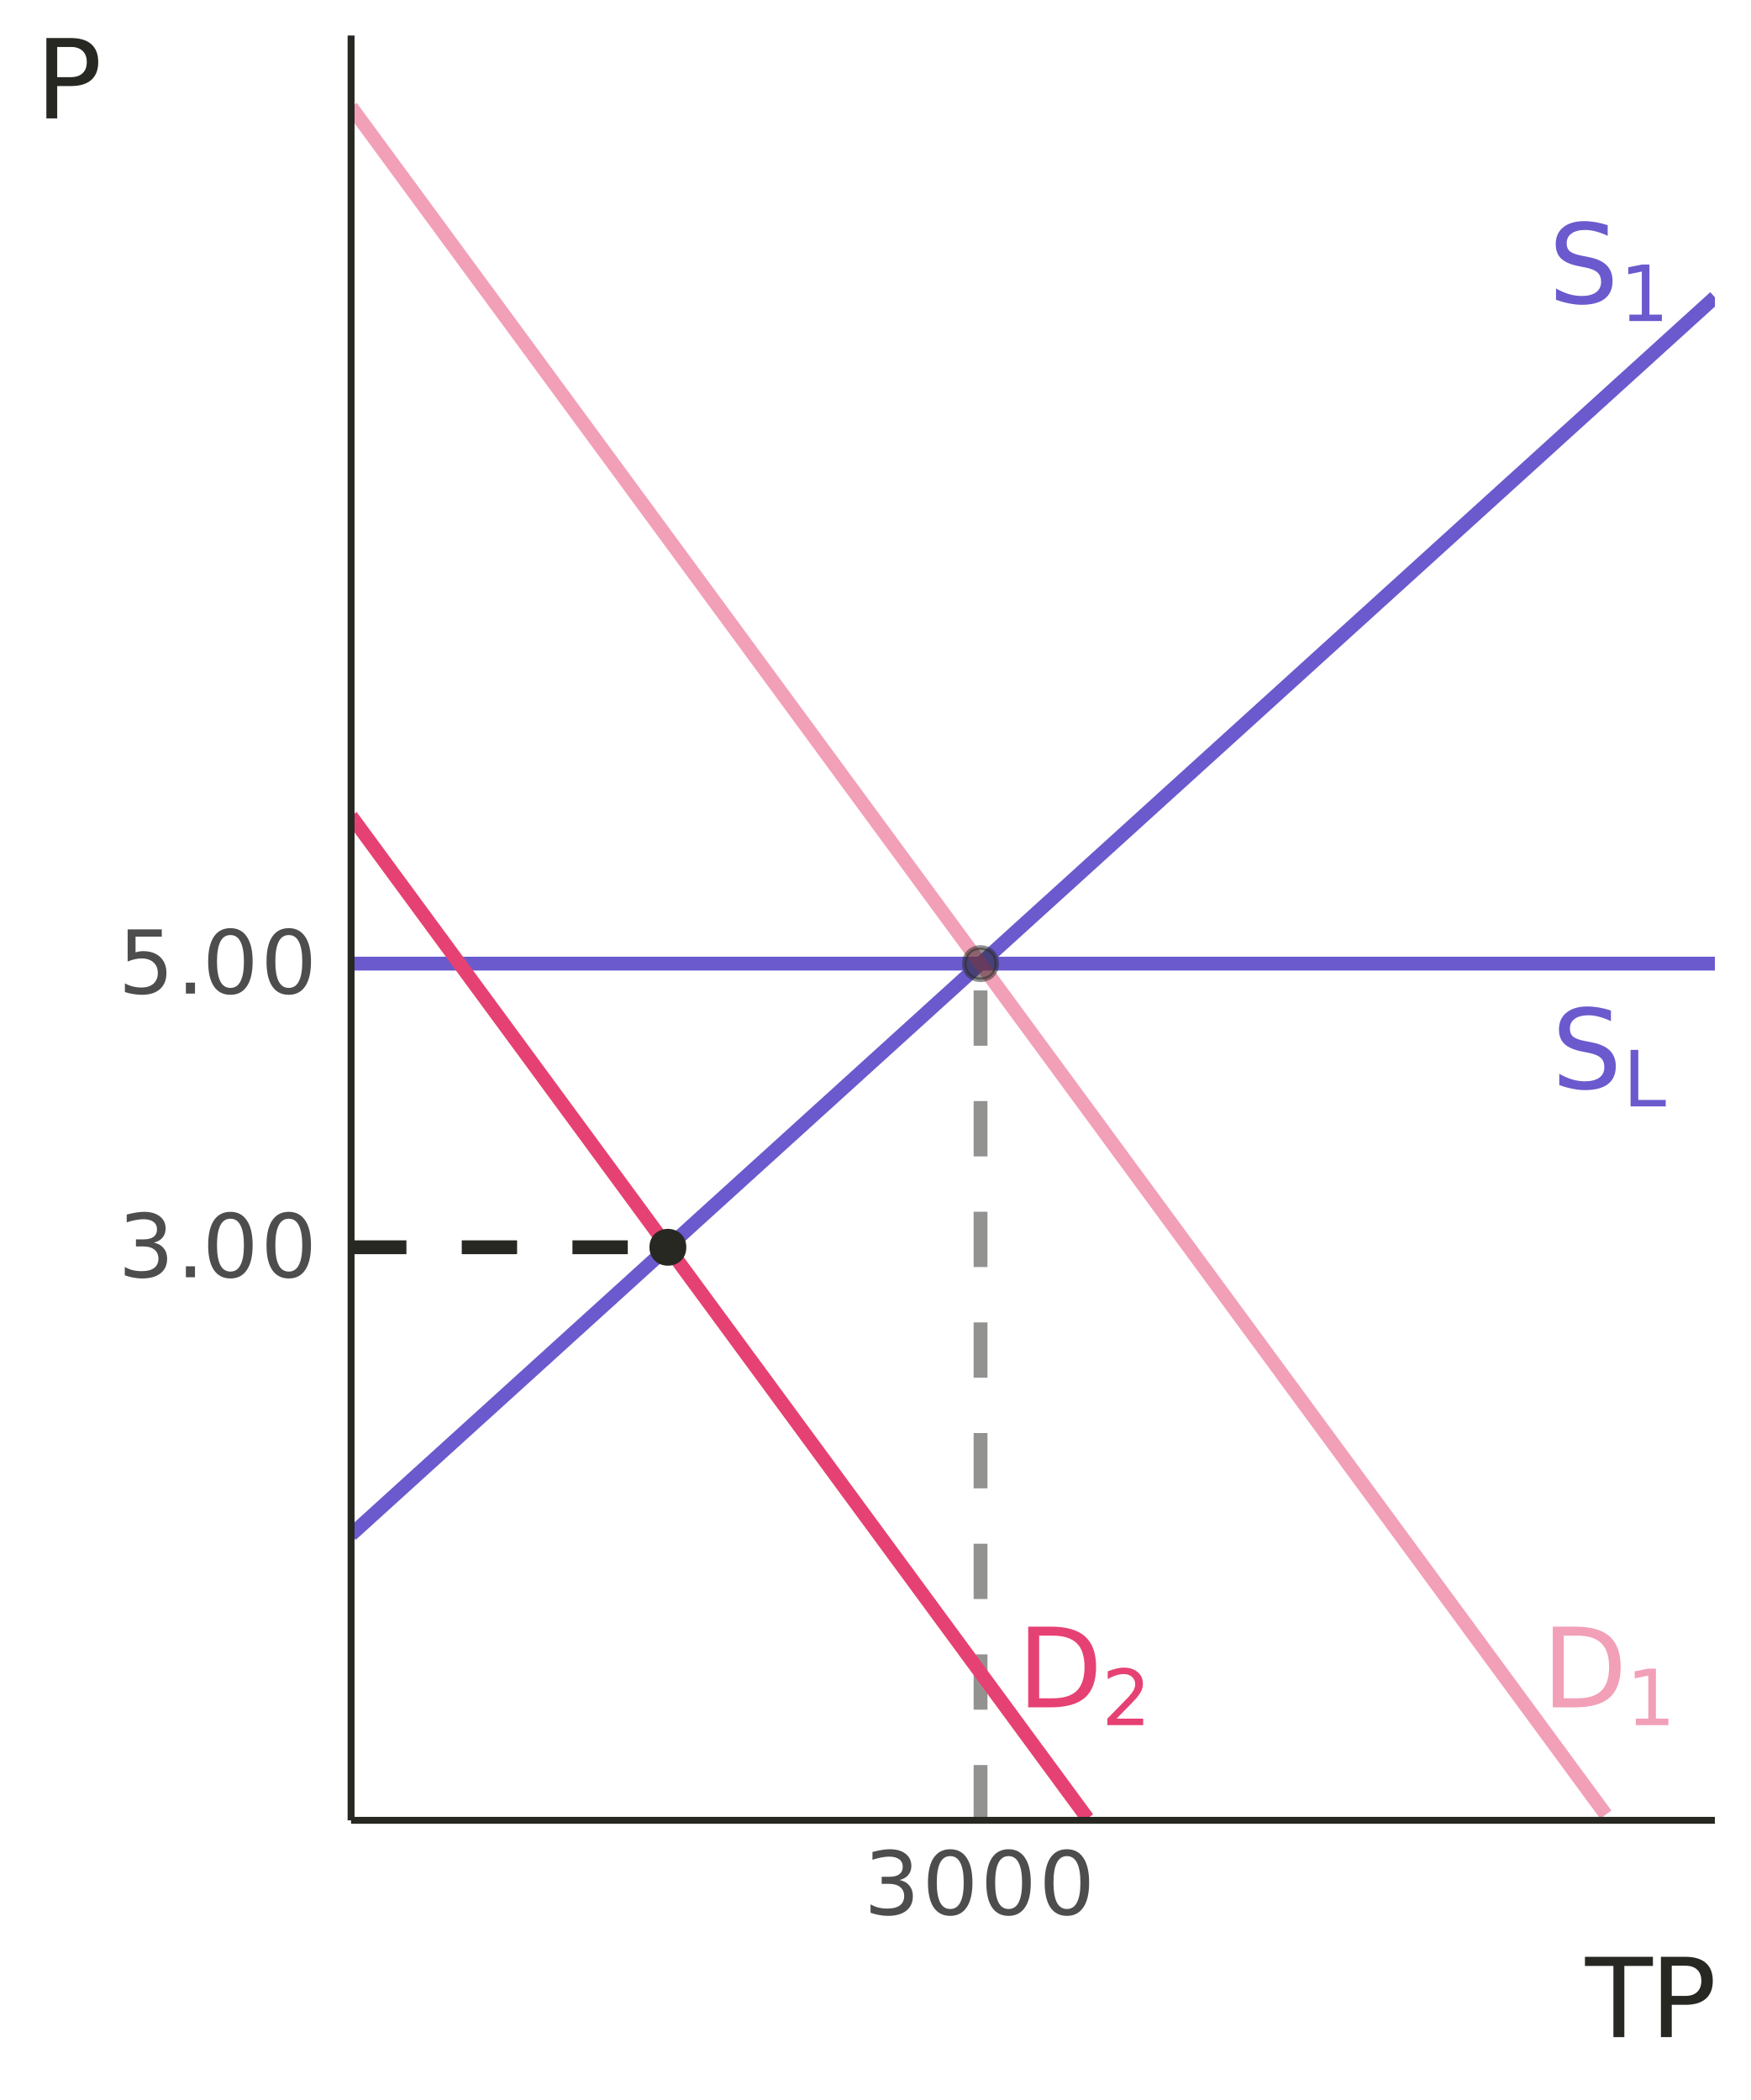
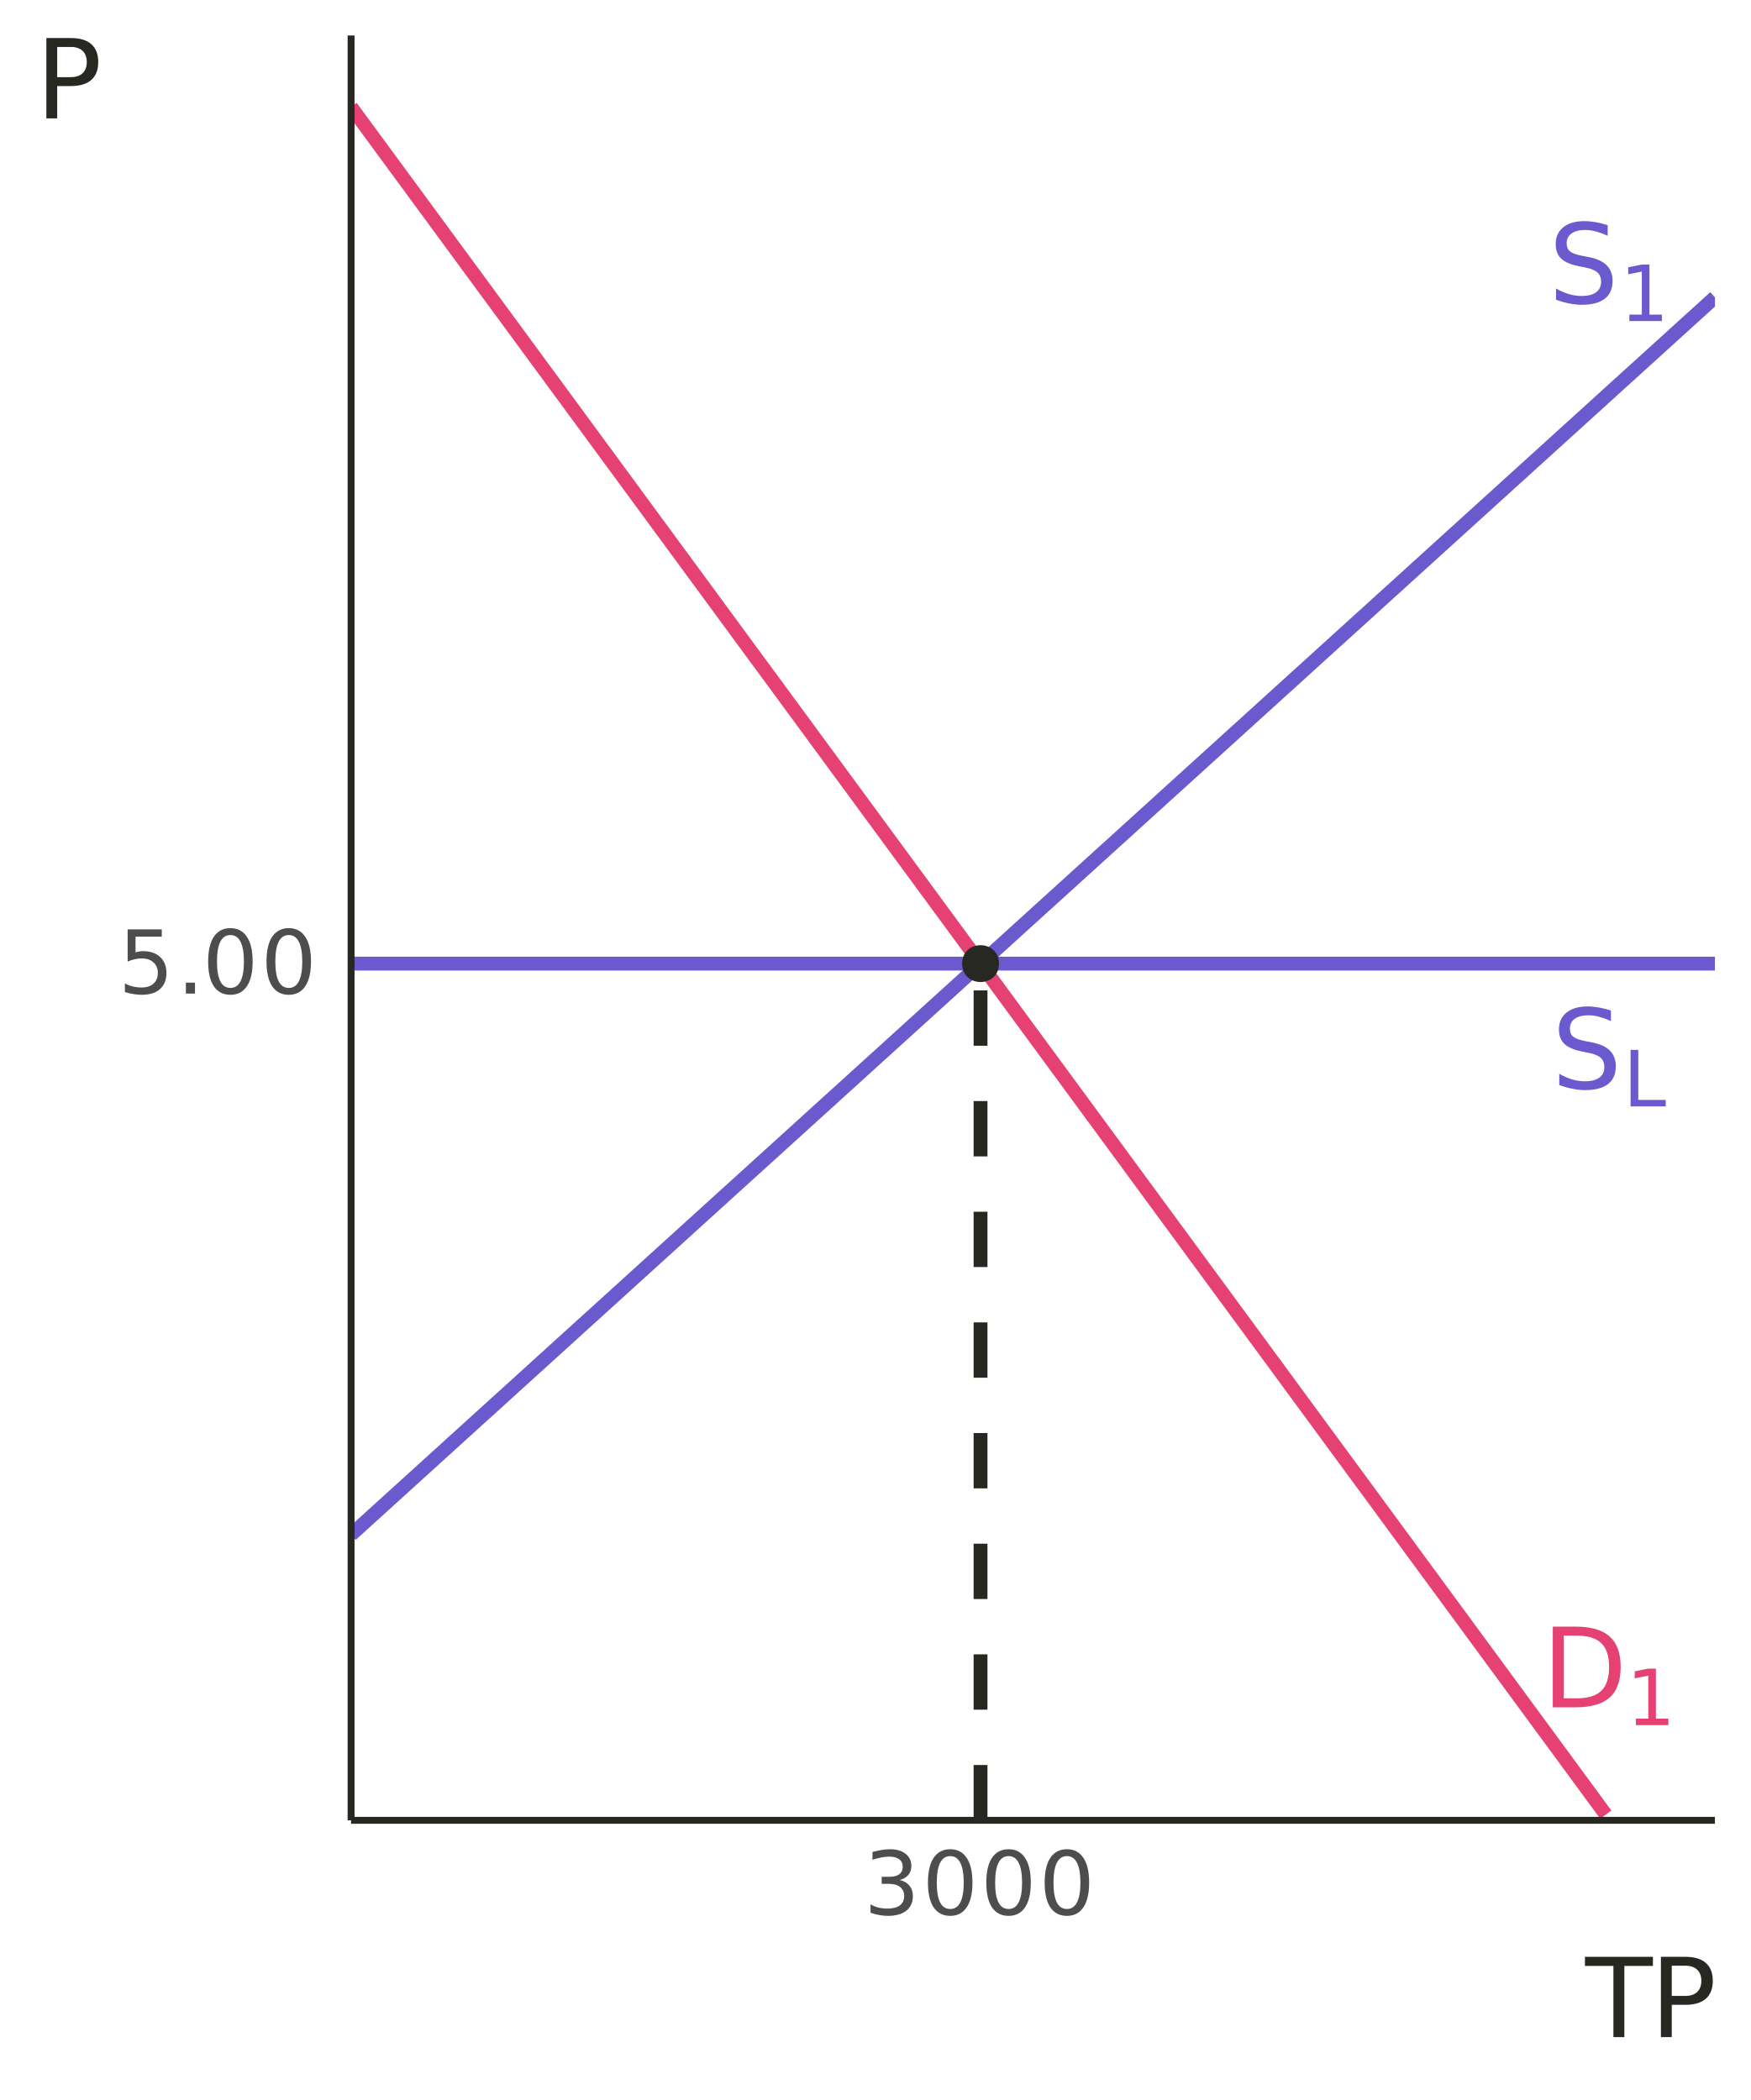
<svg xmlns="http://www.w3.org/2000/svg" xmlns:xlink="http://www.w3.org/1999/xlink" width="270" height="324" viewBox="0 0 270 324">
  <defs>
    <g>
      <g id="glyph-0-0">
        <path d="M 0.844 3.016 L 0.844 -12.047 L 9.391 -12.047 L 9.391 3.016 Z M 1.812 2.062 L 8.438 2.062 L 8.438 -11.078 L 1.812 -11.078 Z M 1.812 2.062 " />
      </g>
      <g id="glyph-0-1">
        <path d="M 9.141 -12.047 L 9.141 -10.406 C 8.504 -10.707 7.898 -10.93 7.328 -11.078 C 6.766 -11.234 6.219 -11.312 5.688 -11.312 C 4.77 -11.312 4.062 -11.129 3.562 -10.766 C 3.062 -10.41 2.812 -9.906 2.812 -9.25 C 2.812 -8.707 2.977 -8.297 3.312 -8.016 C 3.645 -7.734 4.27 -7.504 5.188 -7.328 L 6.219 -7.125 C 7.469 -6.883 8.391 -6.461 8.984 -5.859 C 9.586 -5.254 9.891 -4.445 9.891 -3.438 C 9.891 -2.227 9.484 -1.312 8.672 -0.688 C 7.867 -0.07 6.688 0.234 5.125 0.234 C 4.531 0.234 3.898 0.164 3.234 0.031 C 2.578 -0.094 1.891 -0.285 1.172 -0.547 L 1.172 -2.281 C 1.859 -1.895 2.531 -1.602 3.188 -1.406 C 3.844 -1.219 4.488 -1.125 5.125 -1.125 C 6.082 -1.125 6.82 -1.312 7.344 -1.688 C 7.863 -2.07 8.125 -2.613 8.125 -3.312 C 8.125 -3.926 7.938 -4.406 7.562 -4.75 C 7.188 -5.094 6.57 -5.348 5.719 -5.516 L 4.688 -5.719 C 3.438 -5.969 2.531 -6.359 1.969 -6.891 C 1.406 -7.43 1.125 -8.176 1.125 -9.125 C 1.125 -10.227 1.508 -11.094 2.281 -11.719 C 3.062 -12.352 4.133 -12.672 5.5 -12.672 C 6.082 -12.672 6.676 -12.617 7.281 -12.516 C 7.883 -12.41 8.504 -12.254 9.141 -12.047 Z M 9.141 -12.047 " />
      </g>
      <g id="glyph-0-2">
        <path d="M 3.359 -11.062 L 3.359 -1.391 L 5.391 -1.391 C 7.109 -1.391 8.363 -1.773 9.156 -2.547 C 9.957 -3.328 10.359 -4.555 10.359 -6.234 C 10.359 -7.898 9.957 -9.117 9.156 -9.891 C 8.363 -10.672 7.109 -11.062 5.391 -11.062 Z M 1.672 -12.453 L 5.141 -12.453 C 7.547 -12.453 9.312 -11.945 10.438 -10.938 C 11.57 -9.938 12.141 -8.367 12.141 -6.234 C 12.141 -4.086 11.57 -2.508 10.438 -1.5 C 9.301 -0.5 7.535 0 5.141 0 L 1.672 0 Z M 1.672 -12.453 " />
      </g>
      <g id="glyph-1-0">
        <path d="M 0.594 2.109 L 0.594 -8.422 L 6.578 -8.422 L 6.578 2.109 Z M 1.266 1.453 L 5.906 1.453 L 5.906 -7.75 L 1.266 -7.75 Z M 1.266 1.453 " />
      </g>
      <g id="glyph-1-1">
        <path d="M 1.484 -1 L 3.406 -1 L 3.406 -7.641 L 1.312 -7.219 L 1.312 -8.297 L 3.391 -8.719 L 4.578 -8.719 L 4.578 -1 L 6.5 -1 L 6.5 0 L 1.484 0 Z M 1.484 -1 " />
      </g>
      <g id="glyph-1-2">
        <path d="M 1.172 -8.719 L 2.359 -8.719 L 2.359 -1 L 6.594 -1 L 6.594 0 L 1.172 0 Z M 1.172 -8.719 " />
      </g>
-       <g id="glyph-1-3">
-         <path d="M 2.297 -1 L 6.406 -1 L 6.406 0 L 0.875 0 L 0.875 -1 C 1.32 -1.457 1.93 -2.078 2.703 -2.859 C 3.473 -3.641 3.957 -4.141 4.156 -4.359 C 4.539 -4.785 4.805 -5.145 4.953 -5.438 C 5.098 -5.738 5.172 -6.031 5.172 -6.312 C 5.172 -6.77 5.008 -7.145 4.688 -7.438 C 4.363 -7.727 3.941 -7.875 3.422 -7.875 C 3.047 -7.875 2.656 -7.812 2.25 -7.688 C 1.844 -7.562 1.406 -7.367 0.938 -7.109 L 0.938 -8.297 C 1.406 -8.484 1.848 -8.625 2.266 -8.719 C 2.68 -8.82 3.055 -8.875 3.391 -8.875 C 4.297 -8.875 5.016 -8.645 5.547 -8.188 C 6.086 -7.738 6.359 -7.141 6.359 -6.391 C 6.359 -6.023 6.289 -5.68 6.156 -5.359 C 6.02 -5.047 5.773 -4.672 5.422 -4.234 C 5.328 -4.117 5.02 -3.789 4.5 -3.25 C 3.977 -2.719 3.242 -1.969 2.297 -1 Z M 2.297 -1 " />
-       </g>
      <g id="glyph-2-0">
        <path d="M 0.672 2.406 L 0.672 -9.578 L 7.469 -9.578 L 7.469 2.406 Z M 1.438 1.641 L 6.719 1.641 L 6.719 -8.828 L 1.438 -8.828 Z M 1.438 1.641 " />
      </g>
      <g id="glyph-2-1">
-         <path d="M 5.516 -5.344 C 6.16 -5.207 6.66 -4.922 7.016 -4.484 C 7.379 -4.055 7.562 -3.52 7.562 -2.875 C 7.562 -1.895 7.223 -1.141 6.547 -0.609 C 5.879 -0.078 4.926 0.188 3.688 0.188 C 3.27 0.188 2.836 0.145 2.391 0.062 C 1.953 -0.008 1.5 -0.129 1.031 -0.297 L 1.031 -1.594 C 1.406 -1.375 1.812 -1.207 2.25 -1.094 C 2.695 -0.988 3.16 -0.938 3.641 -0.938 C 4.484 -0.938 5.125 -1.102 5.562 -1.438 C 6 -1.77 6.219 -2.25 6.219 -2.875 C 6.219 -3.457 6.016 -3.914 5.609 -4.25 C 5.203 -4.582 4.633 -4.75 3.906 -4.75 L 2.75 -4.75 L 2.75 -5.844 L 3.953 -5.844 C 4.609 -5.844 5.113 -5.973 5.469 -6.234 C 5.82 -6.504 6 -6.883 6 -7.375 C 6 -7.883 5.816 -8.273 5.453 -8.547 C 5.086 -8.816 4.57 -8.953 3.906 -8.953 C 3.539 -8.953 3.145 -8.91 2.719 -8.828 C 2.301 -8.754 1.836 -8.633 1.328 -8.469 L 1.328 -9.672 C 1.836 -9.805 2.316 -9.91 2.766 -9.984 C 3.211 -10.055 3.629 -10.094 4.016 -10.094 C 5.035 -10.094 5.844 -9.859 6.438 -9.391 C 7.031 -8.93 7.328 -8.305 7.328 -7.516 C 7.328 -6.973 7.172 -6.508 6.859 -6.125 C 6.547 -5.75 6.098 -5.488 5.516 -5.344 Z M 5.516 -5.344 " />
+         <path d="M 1.469 -9.906 L 6.734 -9.906 L 6.734 -8.781 L 2.688 -8.781 L 2.688 -6.359 C 2.883 -6.422 3.082 -6.469 3.281 -6.5 C 3.477 -6.531 3.672 -6.547 3.859 -6.547 C 4.961 -6.547 5.836 -6.242 6.484 -5.641 C 7.129 -5.035 7.453 -4.211 7.453 -3.172 C 7.453 -2.109 7.117 -1.281 6.453 -0.688 C 5.797 -0.102 4.863 0.188 3.656 0.188 C 3.238 0.188 2.812 0.148 2.375 0.078 C 1.945 0.016 1.504 -0.086 1.047 -0.234 L 1.047 -1.578 C 1.441 -1.359 1.852 -1.195 2.281 -1.094 C 2.707 -0.988 3.156 -0.938 3.625 -0.938 C 4.395 -0.938 5.004 -1.133 5.453 -1.531 C 5.898 -1.938 6.125 -2.484 6.125 -3.172 C 6.125 -3.867 5.898 -4.414 5.453 -4.812 C 5.004 -5.219 4.395 -5.422 3.625 -5.422 C 3.27 -5.422 2.914 -5.379 2.562 -5.297 C 2.207 -5.223 1.844 -5.102 1.469 -4.938 Z M 1.469 -9.906 " />
      </g>
      <g id="glyph-2-2">
        <path d="M 1.453 -1.688 L 2.859 -1.688 L 2.859 0 L 1.453 0 Z M 1.453 -1.688 " />
      </g>
      <g id="glyph-2-3">
        <path d="M 4.328 -9.031 C 3.629 -9.031 3.109 -8.688 2.766 -8 C 2.422 -7.32 2.25 -6.301 2.25 -4.938 C 2.25 -3.582 2.422 -2.566 2.766 -1.891 C 3.109 -1.211 3.629 -0.875 4.328 -0.875 C 5.016 -0.875 5.531 -1.211 5.875 -1.891 C 6.227 -2.566 6.406 -3.582 6.406 -4.938 C 6.406 -6.301 6.227 -7.32 5.875 -8 C 5.531 -8.688 5.016 -9.031 4.328 -9.031 Z M 4.328 -10.094 C 5.43 -10.094 6.273 -9.648 6.859 -8.766 C 7.453 -7.891 7.75 -6.613 7.75 -4.938 C 7.75 -3.27 7.453 -2 6.859 -1.125 C 6.273 -0.25 5.43 0.188 4.328 0.188 C 3.211 0.188 2.359 -0.25 1.766 -1.125 C 1.18 -2 0.891 -3.27 0.891 -4.938 C 0.891 -6.613 1.18 -7.891 1.766 -8.766 C 2.359 -9.648 3.211 -10.094 4.328 -10.094 Z M 4.328 -10.094 " />
      </g>
      <g id="glyph-2-4">
-         <path d="M 1.469 -9.906 L 6.734 -9.906 L 6.734 -8.781 L 2.688 -8.781 L 2.688 -6.359 C 2.883 -6.422 3.082 -6.469 3.281 -6.5 C 3.477 -6.531 3.672 -6.547 3.859 -6.547 C 4.961 -6.547 5.836 -6.242 6.484 -5.641 C 7.129 -5.035 7.453 -4.211 7.453 -3.172 C 7.453 -2.109 7.117 -1.281 6.453 -0.688 C 5.797 -0.102 4.863 0.188 3.656 0.188 C 3.238 0.188 2.812 0.148 2.375 0.078 C 1.945 0.016 1.504 -0.086 1.047 -0.234 L 1.047 -1.578 C 1.441 -1.359 1.852 -1.195 2.281 -1.094 C 2.707 -0.988 3.156 -0.938 3.625 -0.938 C 4.395 -0.938 5.004 -1.133 5.453 -1.531 C 5.898 -1.938 6.125 -2.484 6.125 -3.172 C 6.125 -3.867 5.898 -4.414 5.453 -4.812 C 5.004 -5.219 4.395 -5.422 3.625 -5.422 C 3.27 -5.422 2.914 -5.379 2.562 -5.297 C 2.207 -5.223 1.844 -5.102 1.469 -4.938 Z M 1.469 -9.906 " />
+         <path d="M 5.516 -5.344 C 6.16 -5.207 6.66 -4.922 7.016 -4.484 C 7.379 -4.055 7.562 -3.52 7.562 -2.875 C 7.562 -1.895 7.223 -1.141 6.547 -0.609 C 5.879 -0.078 4.926 0.188 3.688 0.188 C 3.27 0.188 2.836 0.145 2.391 0.062 C 1.953 -0.008 1.5 -0.129 1.031 -0.297 L 1.031 -1.594 C 1.406 -1.375 1.812 -1.207 2.25 -1.094 C 2.695 -0.988 3.16 -0.938 3.641 -0.938 C 4.484 -0.938 5.125 -1.102 5.562 -1.438 C 6 -1.77 6.219 -2.25 6.219 -2.875 C 6.219 -3.457 6.016 -3.914 5.609 -4.25 C 5.203 -4.582 4.633 -4.75 3.906 -4.75 L 2.75 -4.75 L 2.75 -5.844 L 3.953 -5.844 C 4.609 -5.844 5.113 -5.973 5.469 -6.234 C 5.82 -6.504 6 -6.883 6 -7.375 C 6 -7.883 5.816 -8.273 5.453 -8.547 C 5.086 -8.816 4.57 -8.953 3.906 -8.953 C 3.539 -8.953 3.145 -8.91 2.719 -8.828 C 2.301 -8.754 1.836 -8.633 1.328 -8.469 L 1.328 -9.672 C 1.836 -9.805 2.316 -9.91 2.766 -9.984 C 3.211 -10.055 3.629 -10.094 4.016 -10.094 C 5.035 -10.094 5.844 -9.859 6.438 -9.391 C 7.031 -8.93 7.328 -8.305 7.328 -7.516 C 7.328 -6.973 7.172 -6.508 6.859 -6.125 C 6.547 -5.75 6.098 -5.488 5.516 -5.344 Z M 5.516 -5.344 " />
      </g>
      <g id="glyph-3-0">
        <path d="M 0.844 3 L 0.844 -11.984 L 9.344 -11.984 L 9.344 3 Z M 1.797 2.062 L 8.406 2.062 L 8.406 -11.031 L 1.797 -11.031 Z M 1.797 2.062 " />
      </g>
      <g id="glyph-3-1">
        <path d="M -0.047 -12.391 L 10.438 -12.391 L 10.438 -10.984 L 6.031 -10.984 L 6.031 0 L 4.344 0 L 4.344 -10.984 L -0.047 -10.984 Z M -0.047 -12.391 " />
      </g>
      <g id="glyph-3-2">
        <path d="M 3.344 -11.016 L 3.344 -6.359 L 5.453 -6.359 C 6.234 -6.359 6.836 -6.562 7.266 -6.969 C 7.691 -7.375 7.906 -7.945 7.906 -8.688 C 7.906 -9.426 7.691 -10 7.266 -10.406 C 6.836 -10.812 6.234 -11.016 5.453 -11.016 Z M 1.672 -12.391 L 5.453 -12.391 C 6.836 -12.391 7.883 -12.078 8.594 -11.453 C 9.312 -10.828 9.672 -9.906 9.672 -8.688 C 9.672 -7.469 9.312 -6.547 8.594 -5.922 C 7.883 -5.297 6.836 -4.984 5.453 -4.984 L 3.344 -4.984 L 3.344 0 L 1.672 0 Z M 1.672 -12.391 " />
      </g>
    </g>
    <clipPath id="clip-0">
      <path clip-rule="nonzero" d="M 54.152 44 L 264.523 44 L 264.523 238 L 54.152 238 Z M 54.152 44 " />
    </clipPath>
    <clipPath id="clip-1">
      <path clip-rule="nonzero" d="M 54.152 147 L 264.523 147 L 264.523 150 L 54.152 150 Z M 54.152 147 " />
    </clipPath>
    <clipPath id="clip-2">
      <path clip-rule="nonzero" d="M 54.152 15 L 249 15 L 249 280.852 L 54.152 280.852 Z M 54.152 15 " />
    </clipPath>
    <clipPath id="clip-3">
      <path clip-rule="nonzero" d="M 150 147 L 153 147 L 153 280.852 L 150 280.852 Z M 150 147 " />
    </clipPath>
-     <clipPath id="clip-4">
-       <path clip-rule="nonzero" d="M 54.152 124 L 169 124 L 169 280.852 L 54.152 280.852 Z M 54.152 124 " />
-     </clipPath>
-     <clipPath id="clip-5">
-       <path clip-rule="nonzero" d="M 54.152 191 L 105 191 L 105 194 L 54.152 194 Z M 54.152 191 " />
-     </clipPath>
  </defs>
  <rect x="-27" y="-32.4" width="324" height="388.8" fill="rgb(100%, 100%, 100%)" fill-opacity="1" />
  <g clip-path="url(#clip-0)">
    <path fill="none" stroke-width="2.134" stroke-linecap="butt" stroke-linejoin="round" stroke="rgb(41.569%, 35.294%, 80.392%)" stroke-opacity="1" stroke-miterlimit="10" d="M 54.152 236.789 L 56.254 234.883 L 58.359 232.973 L 60.461 231.062 L 62.566 229.152 L 64.668 227.242 L 66.773 225.336 L 68.875 223.426 L 70.98 221.516 L 73.082 219.605 L 75.188 217.699 L 77.293 215.789 L 79.395 213.879 L 81.5 211.969 L 83.602 210.062 L 85.707 208.152 L 87.809 206.242 L 89.914 204.332 L 92.016 202.426 L 96.227 198.605 L 98.328 196.695 L 100.434 194.785 L 102.535 192.879 L 104.641 190.969 L 106.742 189.059 L 108.848 187.148 L 110.949 185.242 L 113.055 183.332 L 115.156 181.422 L 117.262 179.512 L 119.367 177.605 L 121.469 175.695 L 123.574 173.785 L 125.676 171.875 L 127.781 169.969 L 129.883 168.059 L 131.988 166.148 L 134.09 164.238 L 136.195 162.332 L 138.297 160.422 L 142.508 156.602 L 144.609 154.691 L 146.715 152.785 L 148.816 150.875 L 150.922 148.965 L 153.023 147.055 L 155.129 145.148 L 157.23 143.238 L 159.336 141.328 L 161.438 139.418 L 163.543 137.512 L 165.648 135.602 L 167.75 133.691 L 169.855 131.781 L 171.957 129.875 L 174.062 127.965 L 176.164 126.055 L 178.27 124.145 L 180.371 122.234 L 182.477 120.328 L 184.578 118.418 L 188.789 114.598 L 190.891 112.691 L 192.996 110.781 L 195.098 108.871 L 197.203 106.961 L 199.305 105.055 L 201.41 103.145 L 203.512 101.234 L 205.617 99.324 L 207.719 97.418 L 211.93 93.598 L 214.031 91.688 L 216.137 89.781 L 218.238 87.871 L 220.344 85.961 L 222.445 84.051 L 224.551 82.141 L 226.652 80.234 L 230.863 76.414 L 232.965 74.504 L 235.07 72.598 L 237.172 70.688 L 239.277 68.777 L 241.379 66.867 L 243.484 64.961 L 245.586 63.051 L 247.691 61.141 L 249.793 59.23 L 251.898 57.324 L 254.004 55.414 L 256.105 53.504 L 258.211 51.594 L 260.312 49.684 L 262.418 47.777 L 264.52 45.867 " />
  </g>
  <g fill="rgb(41.569%, 35.294%, 80.392%)" fill-opacity="1">
    <use xlink:href="#glyph-0-1" x="238.84" y="46.791" />
  </g>
  <g fill="rgb(41.569%, 35.294%, 80.392%)" fill-opacity="1">
    <use xlink:href="#glyph-1-1" x="249.84" y="49.537" />
  </g>
  <g clip-path="url(#clip-1)">
    <path fill="none" stroke-width="2.134" stroke-linecap="butt" stroke-linejoin="round" stroke="rgb(41.569%, 35.294%, 80.392%)" stroke-opacity="1" stroke-miterlimit="10" d="M 54.152 148.672 L 264.52 148.672 " />
  </g>
  <g fill="rgb(41.569%, 35.294%, 80.392%)" fill-opacity="1">
    <use xlink:href="#glyph-0-1" x="239.34" y="167.955" />
  </g>
  <g fill="rgb(41.569%, 35.294%, 80.392%)" fill-opacity="1">
    <use xlink:href="#glyph-1-2" x="250.34" y="170.701" />
  </g>
  <g clip-path="url(#clip-2)">
-     <path fill="none" stroke-width="2.134" stroke-linecap="butt" stroke-linejoin="round" stroke="rgb(90.196%, 25.49%, 45.098%)" stroke-opacity="0.502" stroke-miterlimit="10" d="M 54.152 16.496 L 56.254 19.359 L 58.359 22.223 L 60.461 25.086 L 62.566 27.949 L 64.668 30.812 L 66.773 33.676 L 68.875 36.543 L 70.98 39.406 L 73.082 42.27 L 77.293 47.996 L 79.395 50.859 L 81.5 53.723 L 83.602 56.59 L 85.707 59.453 L 87.809 62.316 L 89.914 65.18 L 92.016 68.043 L 96.227 73.77 L 98.328 76.637 L 100.434 79.5 L 102.535 82.363 L 104.641 85.227 L 106.742 88.09 L 108.848 90.953 L 110.949 93.816 L 113.055 96.684 L 115.156 99.547 L 119.367 105.273 L 121.469 108.137 L 123.574 111 L 125.676 113.863 L 127.781 116.73 L 129.883 119.594 L 131.988 122.457 L 134.09 125.32 L 136.195 128.184 L 138.297 131.047 L 140.402 133.91 L 142.508 136.777 L 144.609 139.641 L 146.715 142.504 L 148.816 145.367 L 150.922 148.23 L 153.023 151.094 L 155.129 153.957 L 157.23 156.824 L 159.336 159.688 L 161.438 162.551 L 165.648 168.277 L 167.75 171.141 L 169.855 174.004 L 171.957 176.871 L 174.062 179.734 L 176.164 182.598 L 178.27 185.461 L 180.371 188.324 L 182.477 191.188 L 184.578 194.051 L 186.684 196.918 L 188.789 199.781 L 190.891 202.645 L 192.996 205.508 L 195.098 208.371 L 197.203 211.234 L 199.305 214.102 L 201.41 216.965 L 203.512 219.828 L 205.617 222.691 L 207.719 225.555 L 211.93 231.281 L 214.031 234.148 L 216.137 237.012 L 218.238 239.875 L 220.344 242.738 L 222.445 245.602 L 224.551 248.465 L 226.652 251.328 L 228.758 254.195 L 230.863 257.059 L 232.965 259.922 L 235.07 262.785 L 237.172 265.648 L 239.277 268.512 L 241.379 271.375 L 243.484 274.242 L 245.586 277.105 L 247.691 279.969 " />
+     <path fill="none" stroke-width="2.134" stroke-linecap="butt" stroke-linejoin="round" stroke="rgb(90.196%, 25.49%, 45.098%)" stroke-opacity="1" stroke-miterlimit="10" d="M 54.152 16.496 L 56.254 19.359 L 58.359 22.223 L 60.461 25.086 L 62.566 27.949 L 64.668 30.812 L 66.773 33.676 L 68.875 36.543 L 70.98 39.406 L 73.082 42.27 L 77.293 47.996 L 79.395 50.859 L 81.5 53.723 L 83.602 56.59 L 85.707 59.453 L 87.809 62.316 L 89.914 65.18 L 92.016 68.043 L 96.227 73.77 L 98.328 76.637 L 100.434 79.5 L 102.535 82.363 L 104.641 85.227 L 106.742 88.09 L 108.848 90.953 L 110.949 93.816 L 113.055 96.684 L 115.156 99.547 L 119.367 105.273 L 121.469 108.137 L 123.574 111 L 125.676 113.863 L 127.781 116.73 L 129.883 119.594 L 131.988 122.457 L 134.09 125.32 L 136.195 128.184 L 138.297 131.047 L 140.402 133.91 L 142.508 136.777 L 144.609 139.641 L 146.715 142.504 L 148.816 145.367 L 150.922 148.23 L 153.023 151.094 L 155.129 153.957 L 157.23 156.824 L 159.336 159.688 L 161.438 162.551 L 165.648 168.277 L 167.75 171.141 L 169.855 174.004 L 171.957 176.871 L 174.062 179.734 L 176.164 182.598 L 178.27 185.461 L 180.371 188.324 L 182.477 191.188 L 184.578 194.051 L 186.684 196.918 L 188.789 199.781 L 190.891 202.645 L 192.996 205.508 L 195.098 208.371 L 197.203 211.234 L 199.305 214.102 L 201.41 216.965 L 203.512 219.828 L 205.617 222.691 L 207.719 225.555 L 211.93 231.281 L 214.031 234.148 L 216.137 237.012 L 218.238 239.875 L 220.344 242.738 L 222.445 245.602 L 224.551 248.465 L 226.652 251.328 L 228.758 254.195 L 230.863 257.059 L 232.965 259.922 L 235.07 262.785 L 237.172 265.648 L 239.277 268.512 L 241.379 271.375 L 243.484 274.242 L 245.586 277.105 L 247.691 279.969 " />
  </g>
-   <g fill="rgb(90.196%, 25.49%, 45.098%)" fill-opacity="0.502">
+   <g fill="rgb(90.196%, 25.49%, 45.098%)" fill-opacity="1">
    <use xlink:href="#glyph-0-2" x="237.84" y="263.416" />
  </g>
-   <g fill="rgb(90.196%, 25.49%, 45.098%)" fill-opacity="0.502">
+   <g fill="rgb(90.196%, 25.49%, 45.098%)" fill-opacity="1">
    <use xlink:href="#glyph-1-1" x="250.84" y="266.162" />
  </g>
-   <path fill-rule="nonzero" fill="rgb(15.294%, 15.686%, 13.333%)" fill-opacity="0.502" stroke-width="0.709" stroke-linecap="round" stroke-linejoin="round" stroke="rgb(15.294%, 15.686%, 13.333%)" stroke-opacity="0.502" stroke-miterlimit="10" d="M 153.734 148.672 C 153.734 151.988 148.758 151.988 148.758 148.672 C 148.758 145.355 153.734 145.355 153.734 148.672 " />
+   <path fill-rule="nonzero" fill="rgb(15.294%, 15.686%, 13.333%)" fill-opacity="1" stroke-width="0.709" stroke-linecap="round" stroke-linejoin="round" stroke="rgb(15.294%, 15.686%, 13.333%)" stroke-opacity="1" stroke-miterlimit="10" d="M 153.734 148.672 C 153.734 151.988 148.758 151.988 148.758 148.672 C 148.758 145.355 153.734 145.355 153.734 148.672 " />
  <g clip-path="url(#clip-3)">
-     <path fill="none" stroke-width="2.134" stroke-linecap="butt" stroke-linejoin="round" stroke="rgb(15.294%, 15.686%, 13.333%)" stroke-opacity="0.502" stroke-dasharray="8.536 8.536" stroke-miterlimit="10" d="M 151.246 280.848 L 151.246 148.672 " />
-   </g>
-   <g clip-path="url(#clip-4)">
-     <path fill="none" stroke-width="2.134" stroke-linecap="butt" stroke-linejoin="round" stroke="rgb(90.196%, 25.49%, 45.098%)" stroke-opacity="1" stroke-miterlimit="10" d="M 54.152 125.906 L 56.254 128.773 L 58.359 131.637 L 60.461 134.5 L 62.566 137.363 L 64.668 140.227 L 66.773 143.09 L 68.875 145.953 L 70.98 148.82 L 73.082 151.684 L 77.293 157.41 L 79.395 160.273 L 81.5 163.137 L 83.602 166 L 85.707 168.867 L 87.809 171.73 L 89.914 174.594 L 92.016 177.457 L 96.227 183.184 L 98.328 186.047 L 100.434 188.914 L 102.535 191.777 L 104.641 194.641 L 106.742 197.504 L 108.848 200.367 L 110.949 203.23 L 113.055 206.094 L 115.156 208.961 L 119.367 214.688 L 121.469 217.551 L 123.574 220.414 L 125.676 223.277 L 127.781 226.141 L 129.883 229.008 L 131.988 231.871 L 134.09 234.734 L 136.195 237.598 L 138.297 240.461 L 142.508 246.188 L 144.609 249.055 L 146.715 251.918 L 148.816 254.781 L 150.922 257.645 L 153.023 260.508 L 155.129 263.371 L 157.23 266.238 L 159.336 269.102 L 161.438 271.965 L 165.648 277.691 L 167.75 280.555 " />
-   </g>
-   <g fill="rgb(90.196%, 25.49%, 45.098%)" fill-opacity="1">
-     <use xlink:href="#glyph-0-2" x="156.926" y="263.416" />
-   </g>
-   <g fill="rgb(90.196%, 25.49%, 45.098%)" fill-opacity="1">
-     <use xlink:href="#glyph-1-3" x="169.926" y="266.162" />
-   </g>
-   <path fill-rule="nonzero" fill="rgb(15.294%, 15.686%, 13.333%)" fill-opacity="1" stroke-width="0.709" stroke-linecap="round" stroke-linejoin="round" stroke="rgb(15.294%, 15.686%, 13.333%)" stroke-opacity="1" stroke-miterlimit="10" d="M 105.508 192.438 C 105.508 195.754 100.531 195.754 100.531 192.438 C 100.531 189.121 105.508 189.121 105.508 192.438 " />
-   <g clip-path="url(#clip-5)">
-     <path fill="none" stroke-width="2.134" stroke-linecap="butt" stroke-linejoin="round" stroke="rgb(15.294%, 15.686%, 13.333%)" stroke-opacity="1" stroke-dasharray="8.536 8.536" stroke-miterlimit="10" d="M 54.152 192.438 L 103.02 192.438 " />
+     <path fill="none" stroke-width="2.134" stroke-linecap="butt" stroke-linejoin="round" stroke="rgb(15.294%, 15.686%, 13.333%)" stroke-opacity="1" stroke-dasharray="8.536 8.536" stroke-miterlimit="10" d="M 151.246 280.848 L 151.246 148.672 " />
  </g>
  <path fill="none" stroke-width="1.067" stroke-linecap="butt" stroke-linejoin="round" stroke="rgb(15.294%, 15.686%, 13.333%)" stroke-opacity="1" stroke-miterlimit="10" d="M 54.152 280.848 L 54.152 5.48 " />
  <g fill="rgb(30.196%, 30.196%, 30.196%)" fill-opacity="1">
-     <use xlink:href="#glyph-2-1" x="18.219" y="197.061" />
-     <use xlink:href="#glyph-2-2" x="27.219" y="197.061" />
-     <use xlink:href="#glyph-2-3" x="31.219" y="197.061" />
-     <use xlink:href="#glyph-2-3" x="40.219" y="197.061" />
-   </g>
-   <g fill="rgb(30.196%, 30.196%, 30.196%)" fill-opacity="1">
-     <use xlink:href="#glyph-2-4" x="18.219" y="153.295" />
+     <use xlink:href="#glyph-2-1" x="18.219" y="153.295" />
    <use xlink:href="#glyph-2-2" x="27.219" y="153.295" />
    <use xlink:href="#glyph-2-3" x="31.219" y="153.295" />
    <use xlink:href="#glyph-2-3" x="40.219" y="153.295" />
  </g>
  <path fill="none" stroke-width="1.067" stroke-linecap="butt" stroke-linejoin="round" stroke="rgb(15.294%, 15.686%, 13.333%)" stroke-opacity="1" stroke-miterlimit="10" d="M 54.152 280.848 L 264.52 280.848 " />
  <g fill="rgb(30.196%, 30.196%, 30.196%)" fill-opacity="1">
-     <use xlink:href="#glyph-2-1" x="133.246" y="295.404" />
+     <use xlink:href="#glyph-2-4" x="133.246" y="295.404" />
    <use xlink:href="#glyph-2-3" x="142.246" y="295.404" />
    <use xlink:href="#glyph-2-3" x="151.246" y="295.404" />
    <use xlink:href="#glyph-2-3" x="160.246" y="295.404" />
  </g>
  <g fill="rgb(15.294%, 15.686%, 13.333%)" fill-opacity="1">
    <use xlink:href="#glyph-3-1" x="244.52" y="314.3" />
    <use xlink:href="#glyph-3-2" x="254.52" y="314.3" />
  </g>
  <g fill="rgb(15.294%, 15.686%, 13.333%)" fill-opacity="1">
    <use xlink:href="#glyph-3-2" x="5.48" y="18.261" />
  </g>
</svg>
